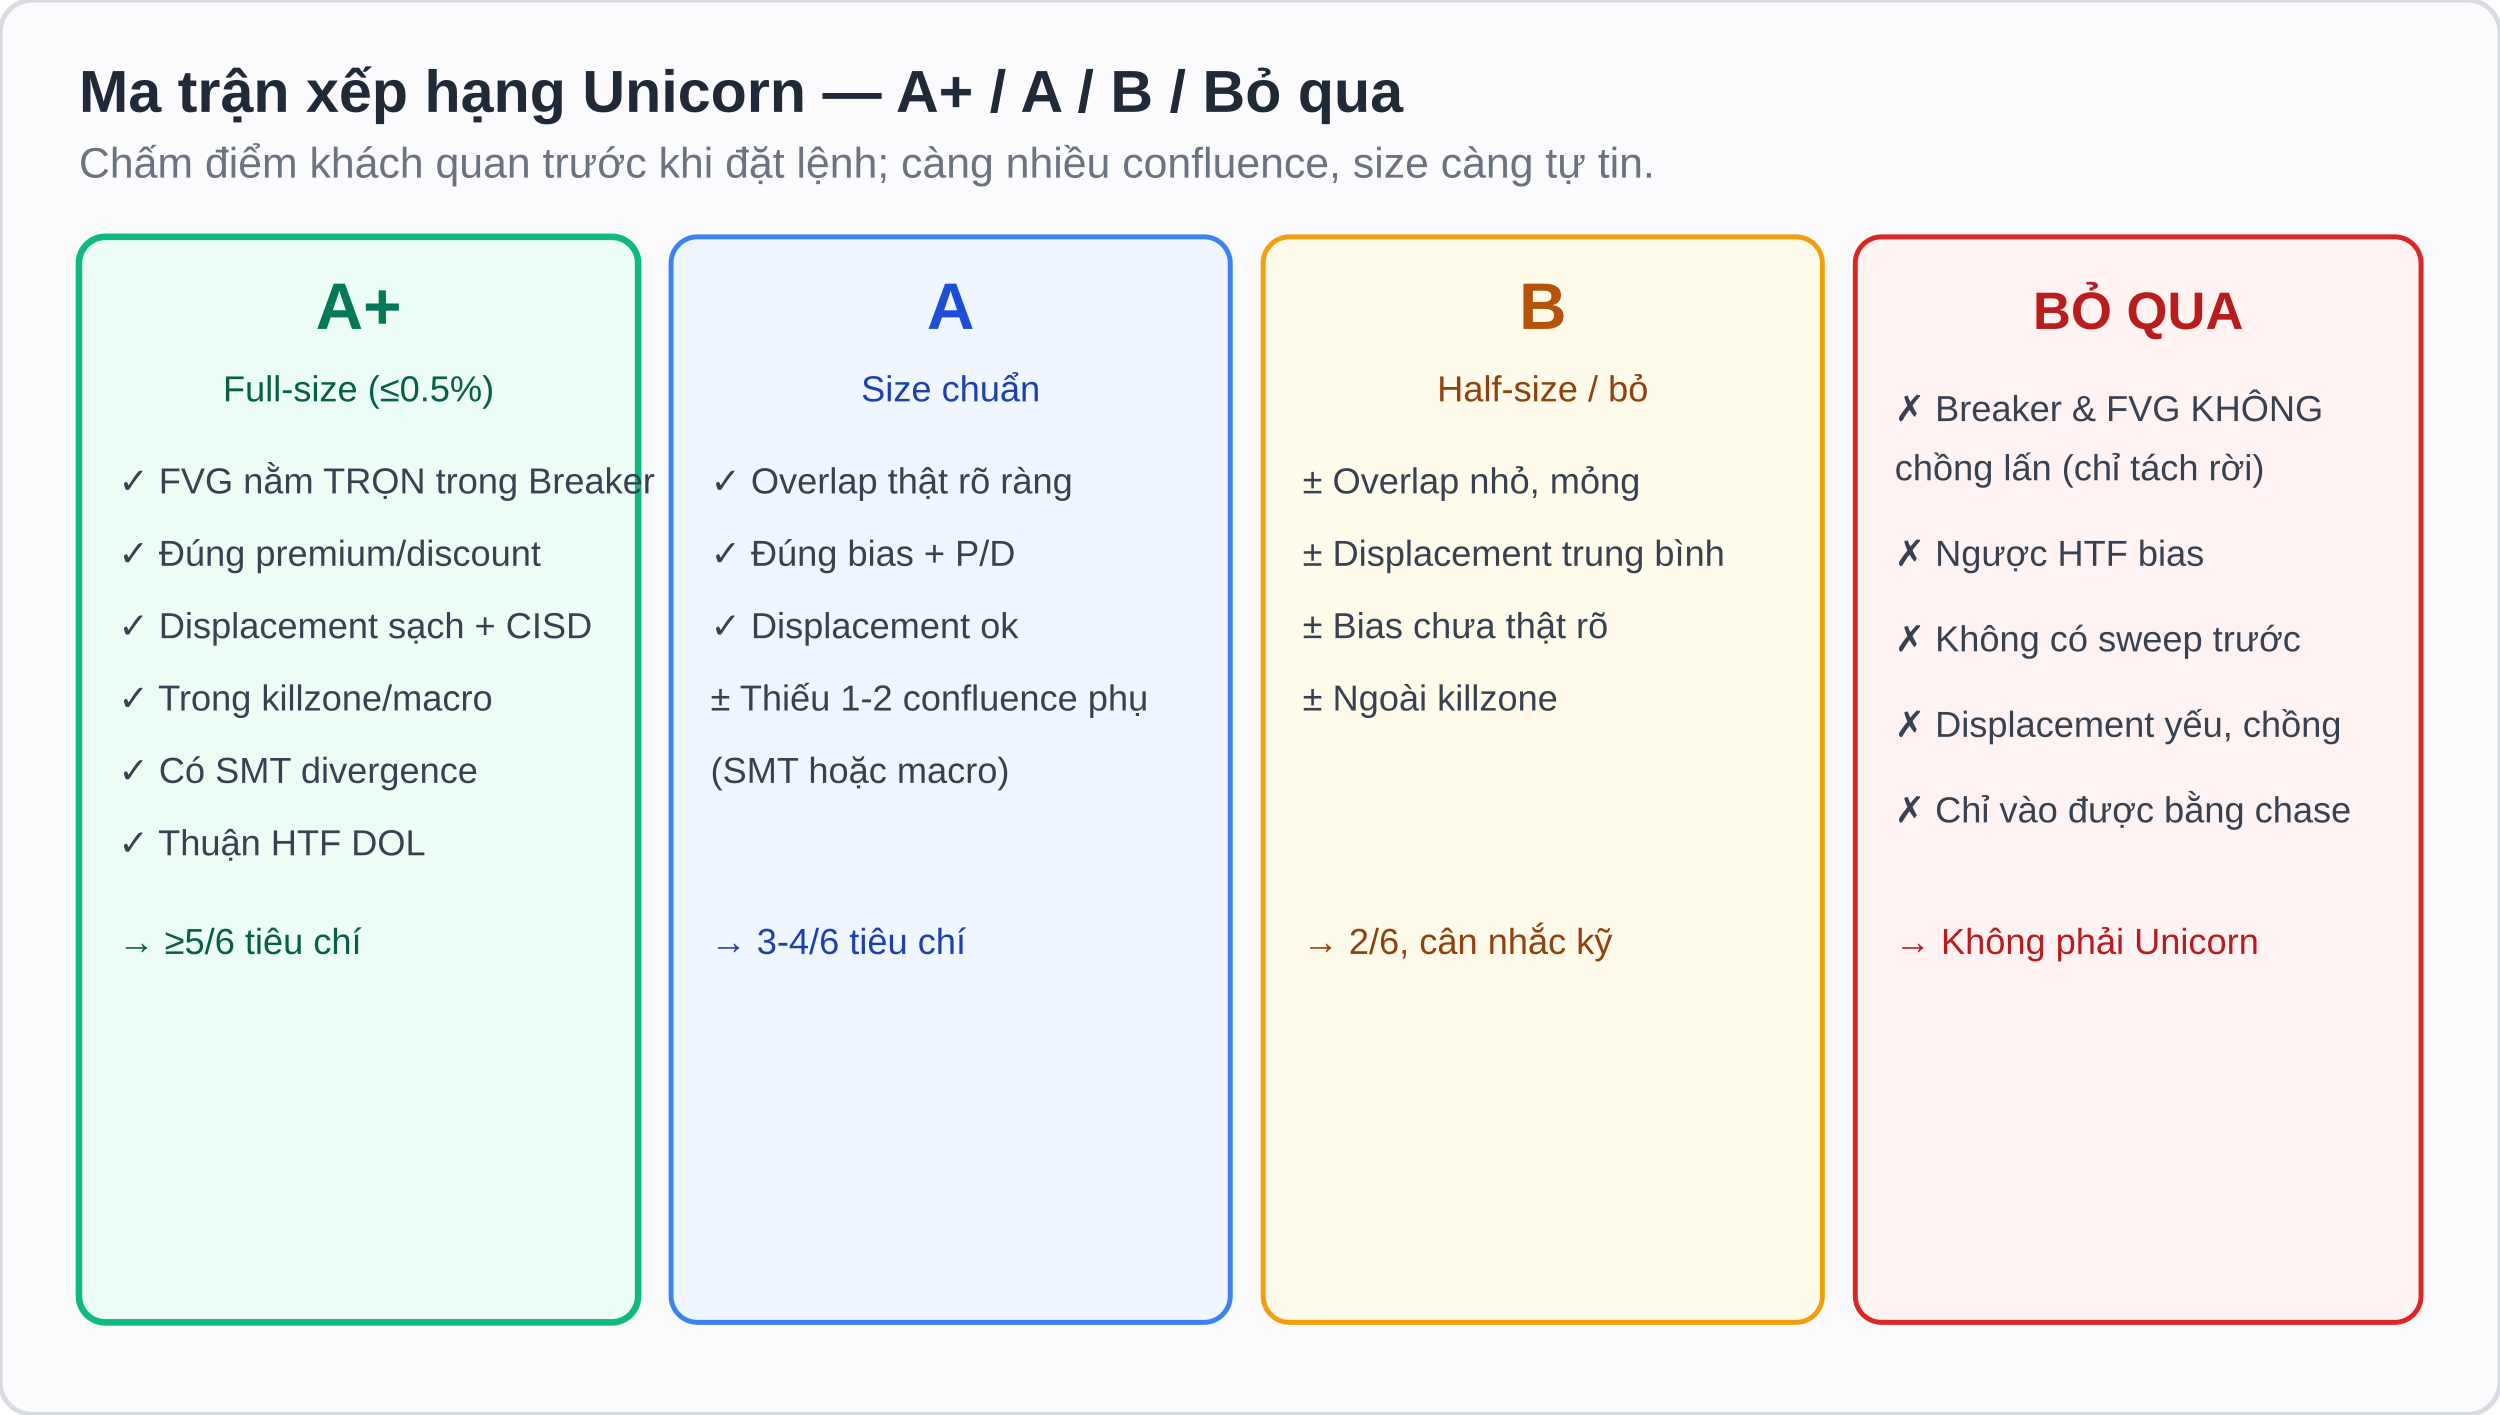
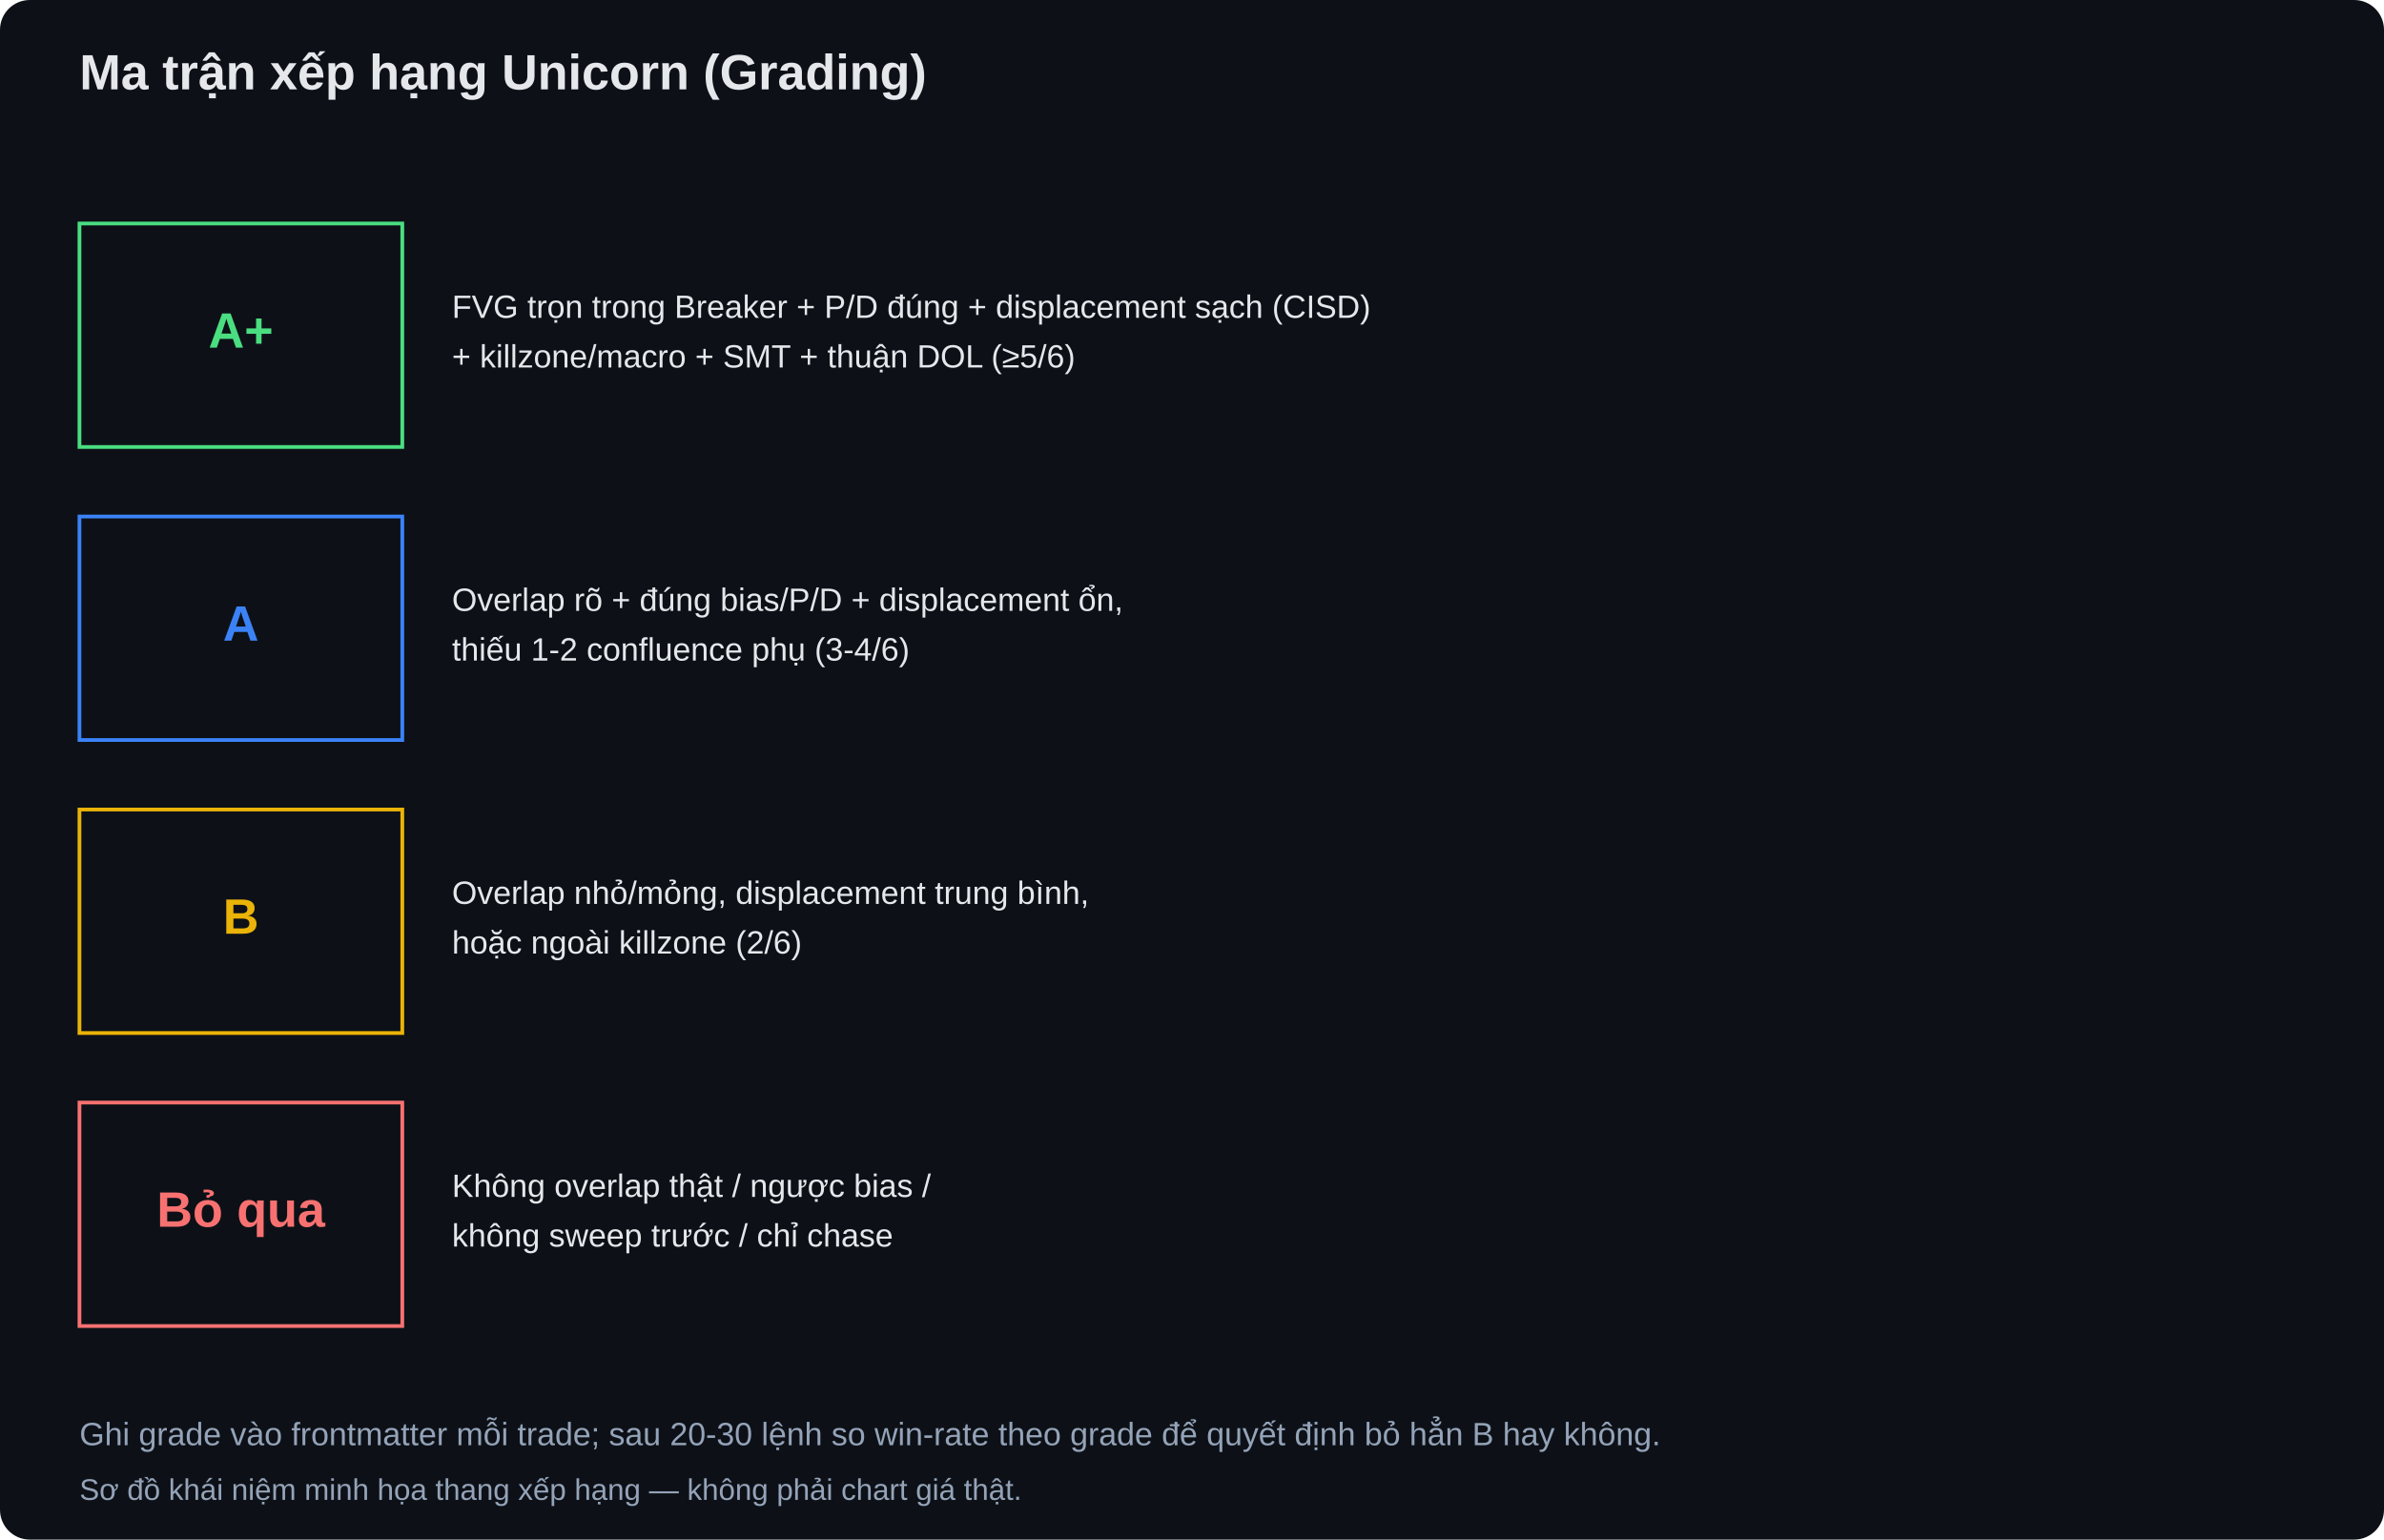
- <svg xmlns="http://www.w3.org/2000/svg" viewBox="0 0 760 430" font-family="'Segoe UI', Arial, sans-serif">
-   <rect x="0" y="0" width="760" height="430" rx="10" fill="#FBFBFD" stroke="#D8DBE2" stroke-width="1.5" />
-   <text x="24" y="34" font-size="18" font-weight="700" fill="#1F2937">Ma trận xếp hạng Unicorn — A+ / A / B / Bỏ qua</text>
-   <text x="24" y="54" font-size="13" fill="#6B7280">Chấm điểm khách quan trước khi đặt lệnh; càng nhiều confluence, size càng tự tin.</text>
-   <rect x="24" y="72" width="170" height="330" rx="8" fill="#ECFDF5" stroke="#10B981" stroke-width="2" />
-   <text x="109" y="100" font-size="20" font-weight="800" fill="#047857" text-anchor="middle">A+</text>
-   <text x="109" y="122" font-size="11" fill="#065F46" text-anchor="middle">Full-size (≤0.5%)</text>
-   <text x="36" y="150" font-size="11" fill="#374151">✓ FVG nằm TRỌN trong Breaker</text>
-   <text x="36" y="172" font-size="11" fill="#374151">✓ Đúng premium/discount</text>
-   <text x="36" y="194" font-size="11" fill="#374151">✓ Displacement sạch + CISD</text>
-   <text x="36" y="216" font-size="11" fill="#374151">✓ Trong killzone/macro</text>
-   <text x="36" y="238" font-size="11" fill="#374151">✓ Có SMT divergence</text>
-   <text x="36" y="260" font-size="11" fill="#374151">✓ Thuận HTF DOL</text>
-   <text x="36" y="290" font-size="11" fill="#065F46">→ ≥5/6 tiêu chí</text>
-   <rect x="204" y="72" width="170" height="330" rx="8" fill="#EFF6FF" stroke="#3B82F6" stroke-width="1.5" />
-   <text x="289" y="100" font-size="20" font-weight="800" fill="#1D4ED8" text-anchor="middle">A</text>
-   <text x="289" y="122" font-size="11" fill="#1E40AF" text-anchor="middle">Size chuẩn</text>
-   <text x="216" y="150" font-size="11" fill="#374151">✓ Overlap thật rõ ràng</text>
-   <text x="216" y="172" font-size="11" fill="#374151">✓ Đúng bias + P/D</text>
-   <text x="216" y="194" font-size="11" fill="#374151">✓ Displacement ok</text>
-   <text x="216" y="216" font-size="11" fill="#374151">± Thiếu 1-2 confluence phụ</text>
-   <text x="216" y="238" font-size="11" fill="#374151">  (SMT hoặc macro)</text>
-   <text x="216" y="290" font-size="11" fill="#1E40AF">→ 3-4/6 tiêu chí</text>
-   <rect x="384" y="72" width="170" height="330" rx="8" fill="#FFFBEB" stroke="#F59E0B" stroke-width="1.5" />
-   <text x="469" y="100" font-size="20" font-weight="800" fill="#B45309" text-anchor="middle">B</text>
-   <text x="469" y="122" font-size="11" fill="#92400E" text-anchor="middle">Half-size / bỏ</text>
-   <text x="396" y="150" font-size="11" fill="#374151">± Overlap nhỏ, mỏng</text>
-   <text x="396" y="172" font-size="11" fill="#374151">± Displacement trung bình</text>
-   <text x="396" y="194" font-size="11" fill="#374151">± Bias chưa thật rõ</text>
-   <text x="396" y="216" font-size="11" fill="#374151">± Ngoài killzone</text>
-   <text x="396" y="290" font-size="11" fill="#92400E">→ 2/6, cân nhắc kỹ</text>
-   <rect x="564" y="72" width="172" height="330" rx="8" fill="#FEF2F2" stroke="#DC2626" stroke-width="1.5" />
-   <text x="650" y="100" font-size="16" font-weight="800" fill="#B91C1C" text-anchor="middle">BỎ QUA</text>
-   <text x="576" y="128" font-size="11" fill="#374151">✗ Breaker &amp; FVG KHÔNG</text>
-   <text x="576" y="146" font-size="11" fill="#374151">  chồng lấn (chỉ tách rời)</text>
-   <text x="576" y="172" font-size="11" fill="#374151">✗ Ngược HTF bias</text>
-   <text x="576" y="198" font-size="11" fill="#374151">✗ Không có sweep trước</text>
-   <text x="576" y="224" font-size="11" fill="#374151">✗ Displacement yếu, chồng</text>
-   <text x="576" y="250" font-size="11" fill="#374151">✗ Chỉ vào được bằng chase</text>
-   <text x="576" y="290" font-size="11" fill="#B91C1C">→ Không phải Unicorn</text>
+ <svg xmlns="http://www.w3.org/2000/svg" viewBox="0 0 960 620" font-family="Segoe UI, Arial, sans-serif">
+   <rect width="960" height="620" rx="12" fill="#0d1117" />
+   <text x="32" y="36" font-size="20" font-weight="700" fill="#e5e7eb" text-anchor="start">Ma trận xếp hạng Unicorn (Grading)</text>
+   <rect x="32" y="90" width="130" height="90" fill="rgba(0,0,0,0)" stroke="#4ade80" stroke-width="1.5" stroke-dasharray="0" />
+   <text x="97" y="140" font-size="20" font-weight="700" fill="#4ade80" text-anchor="middle">A+</text>
+   <text x="182" y="128" font-size="13" font-weight="400" fill="#e5e7eb" text-anchor="start">FVG trọn trong Breaker + P/D đúng + displacement sạch (CISD)</text>
+   <text x="182" y="148" font-size="13" font-weight="400" fill="#e5e7eb" text-anchor="start">+ killzone/macro + SMT + thuận DOL (≥5/6)</text>
+   <rect x="32" y="208" width="130" height="90" fill="rgba(0,0,0,0)" stroke="#3b82f6" stroke-width="1.5" stroke-dasharray="0" />
+   <text x="97" y="258" font-size="20" font-weight="700" fill="#3b82f6" text-anchor="middle">A</text>
+   <text x="182" y="246" font-size="13" font-weight="400" fill="#e5e7eb" text-anchor="start">Overlap rõ + đúng bias/P/D + displacement ổn,</text>
+   <text x="182" y="266" font-size="13" font-weight="400" fill="#e5e7eb" text-anchor="start">thiếu 1-2 confluence phụ (3-4/6)</text>
+   <rect x="32" y="326" width="130" height="90" fill="rgba(0,0,0,0)" stroke="#eab308" stroke-width="1.5" stroke-dasharray="0" />
+   <text x="97" y="376" font-size="20" font-weight="700" fill="#eab308" text-anchor="middle">B</text>
+   <text x="182" y="364" font-size="13" font-weight="400" fill="#e5e7eb" text-anchor="start">Overlap nhỏ/mỏng, displacement trung bình,</text>
+   <text x="182" y="384" font-size="13" font-weight="400" fill="#e5e7eb" text-anchor="start">hoặc ngoài killzone (2/6)</text>
+   <rect x="32" y="444" width="130" height="90" fill="rgba(0,0,0,0)" stroke="#f87171" stroke-width="1.5" stroke-dasharray="0" />
+   <text x="97" y="494" font-size="20" font-weight="700" fill="#f87171" text-anchor="middle">Bỏ qua</text>
+   <text x="182" y="482" font-size="13" font-weight="400" fill="#e5e7eb" text-anchor="start">Không overlap thật / ngược bias /</text>
+   <text x="182" y="502" font-size="13" font-weight="400" fill="#e5e7eb" text-anchor="start">không sweep trước / chỉ chase</text>
+   <text x="32" y="582" font-size="13" font-weight="400" fill="#94a3b8" text-anchor="start">Ghi grade vào frontmatter mỗi trade; sau 20-30 lệnh so win-rate theo grade để quyết định bỏ hẳn B hay không.</text>
+   <text x="32" y="604" font-size="12" font-weight="400" fill="#94a3b8" text-anchor="start">Sơ đồ khái niệm minh họa thang xếp hạng — không phải chart giá thật.</text>
</svg>
